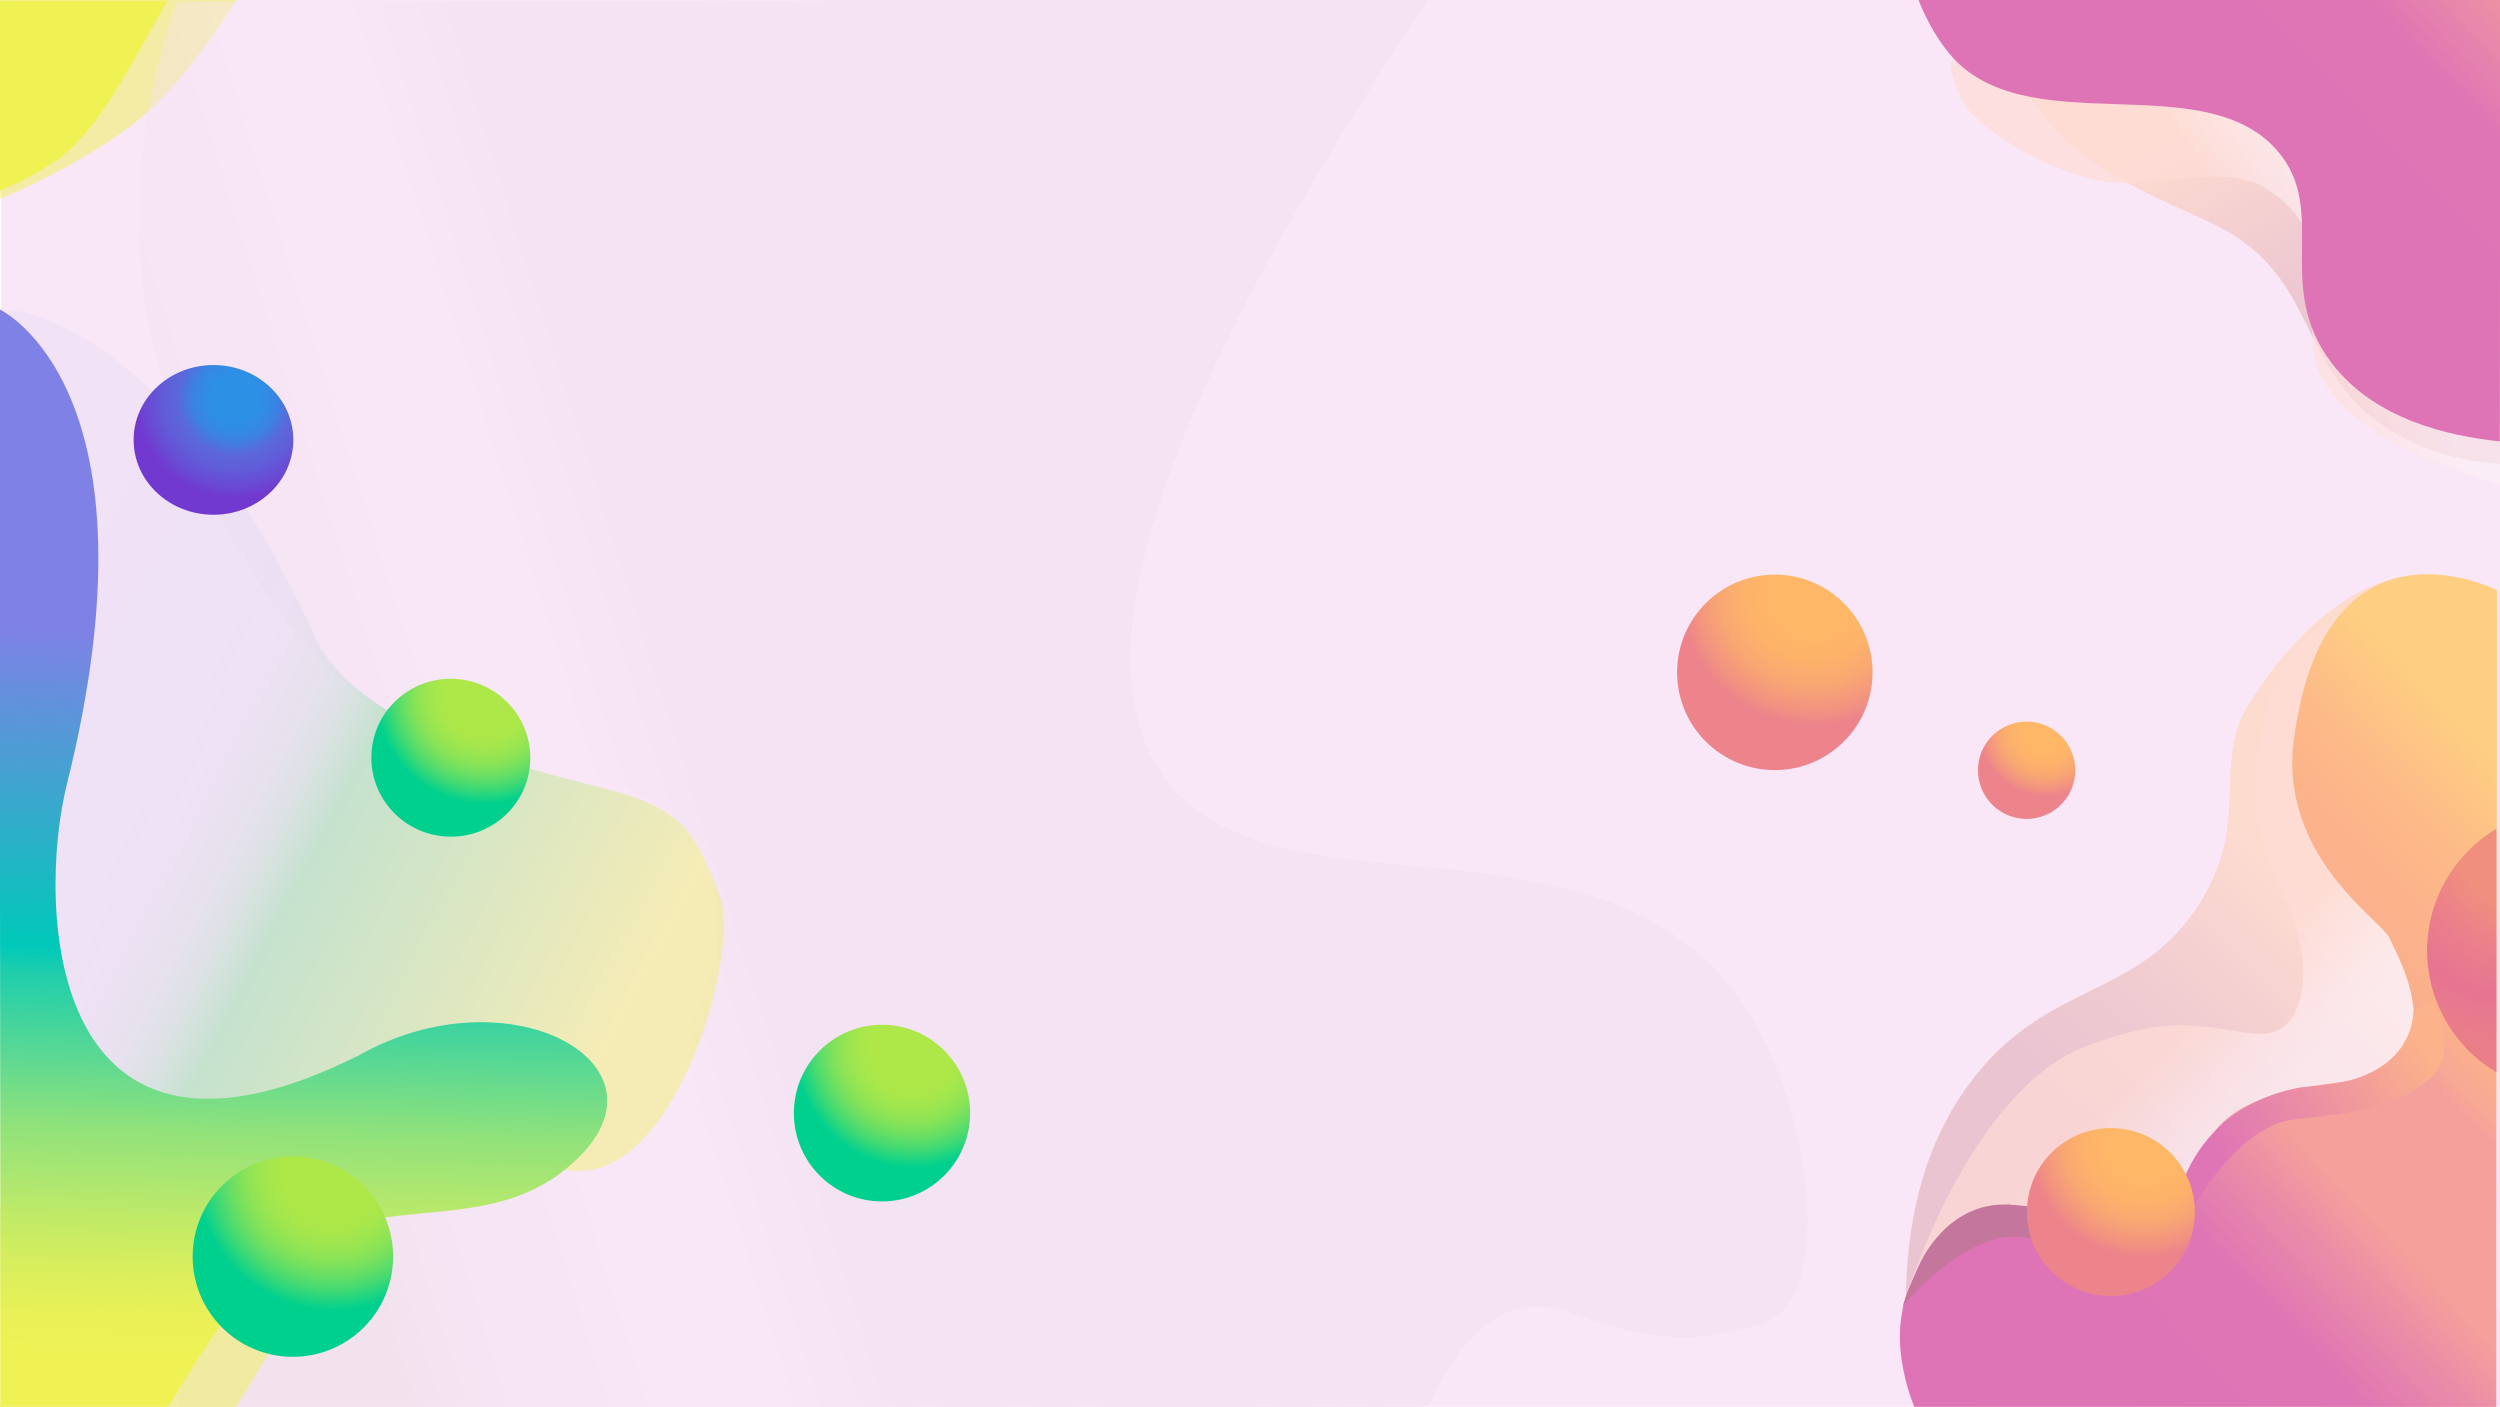
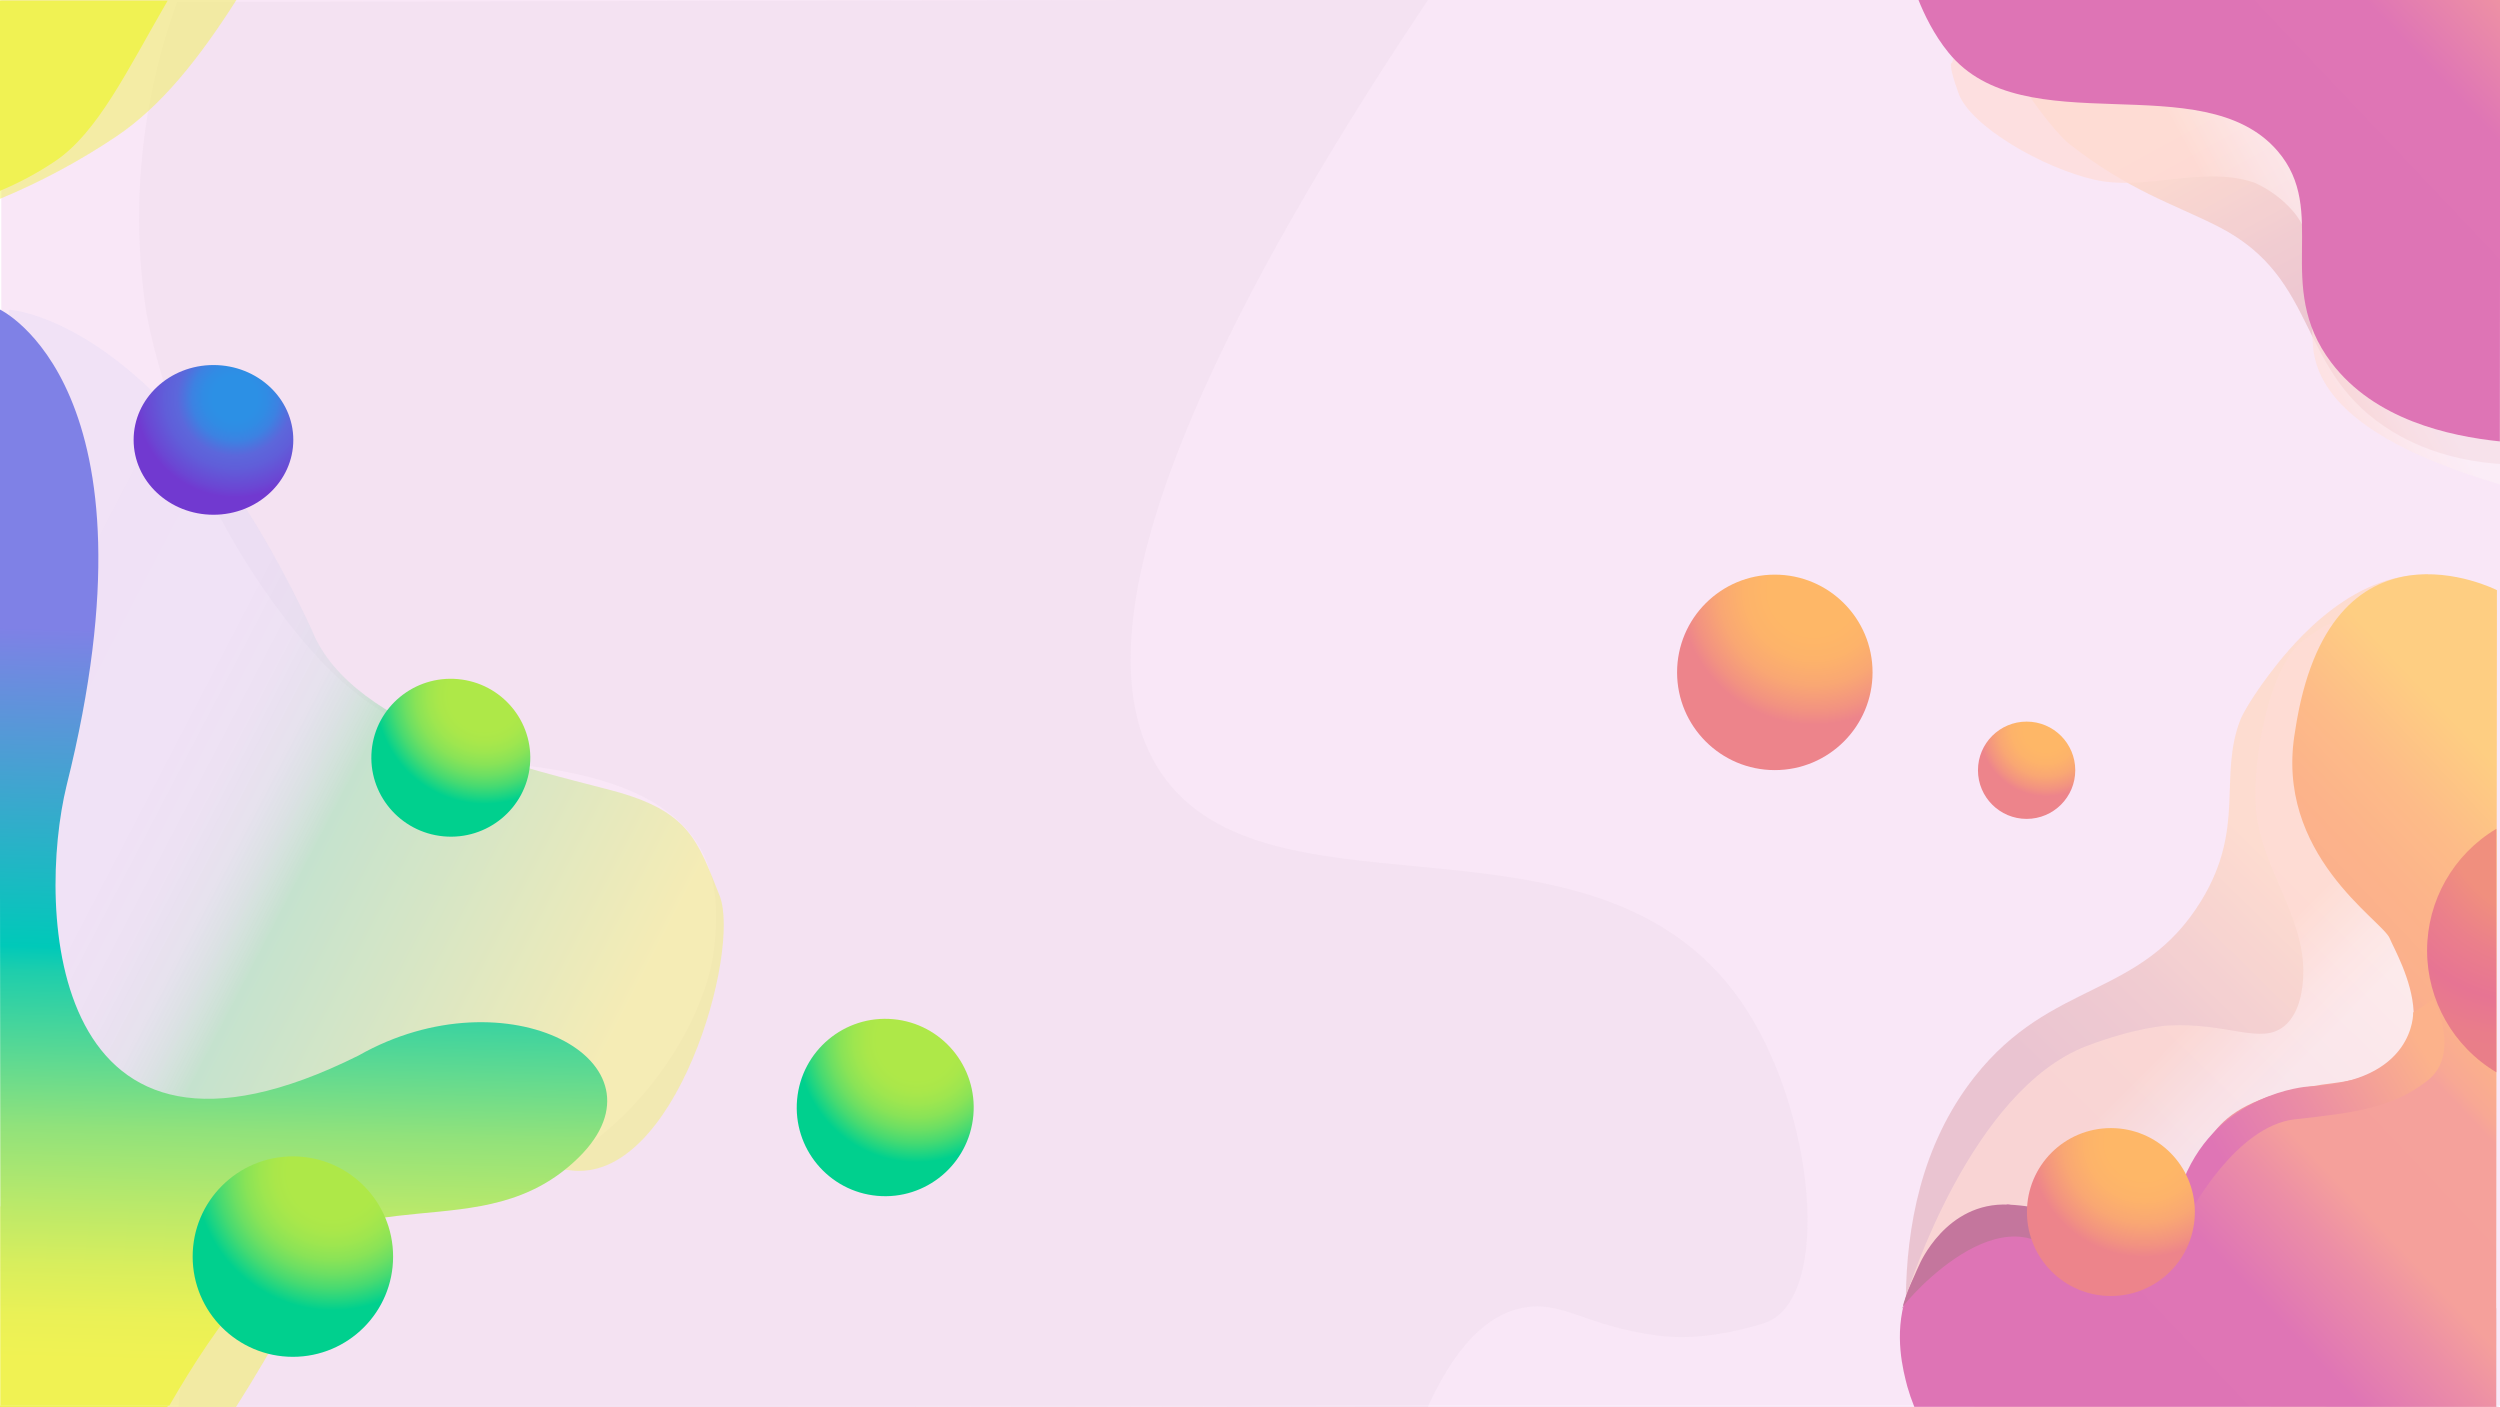
<svg xmlns="http://www.w3.org/2000/svg" xmlns:xlink="http://www.w3.org/1999/xlink" id="Layer_1" data-name="Layer 1" viewBox="0 0 1920 1080">
  <defs>
-     <style>.cls-1{fill:#f9e7f7;}.cls-2,.cls-7{opacity:0.5;}.cls-2{fill:url(#linear-gradient);}.cls-28,.cls-3,.cls-9{opacity:0.4;}.cls-3{fill:url(#linear-gradient-2);}.cls-11,.cls-4,.cls-6{opacity:0.8;}.cls-4{fill:url(#linear-gradient-3);}.cls-12,.cls-5,.cls-8{opacity:0.7;}.cls-5{fill:url(#linear-gradient-4);}.cls-6{fill:url(#linear-gradient-5);}.cls-7{fill:url(#linear-gradient-6);}.cls-8{fill:url(#linear-gradient-7);}.cls-9{fill:url(#linear-gradient-8);}.cls-10{fill:url(#radial-gradient);}.cls-11{fill:url(#linear-gradient-9);}.cls-12{fill:url(#linear-gradient-10);}.cls-13{fill:url(#linear-gradient-11);}.cls-14{fill:url(#linear-gradient-12);}.cls-15{fill:url(#linear-gradient-13);}.cls-16{fill:#c4769d;}.cls-17{fill:url(#radial-gradient-2);}.cls-18{fill:url(#radial-gradient-3);}.cls-19{fill:url(#radial-gradient-4);}.cls-20{fill:url(#radial-gradient-5);}.cls-21{fill:url(#radial-gradient-6);}.cls-22{fill:url(#radial-gradient-7);}.cls-23{fill:url(#linear-gradient-14);}.cls-24{fill:url(#linear-gradient-15);}.cls-25{fill:url(#linear-gradient-16);}.cls-26{fill:url(#radial-gradient-8);}.cls-27{fill:url(#linear-gradient-17);}.cls-28{fill:url(#linear-gradient-18);}</style>
+     <style>.cls-1{fill:#f9e7f7;}.cls-2{fill:#f2e0f0;}.cls-12,.cls-2,.cls-5,.cls-8{opacity:0.7;}.cls-3,.cls-7{opacity:0.5;}.cls-3{fill:url(#linear-gradient);}.cls-11,.cls-4,.cls-6{opacity:0.8;}.cls-4{fill:url(#linear-gradient-2);}.cls-5{fill:url(#linear-gradient-3);}.cls-6{fill:url(#linear-gradient-4);}.cls-7{fill:url(#linear-gradient-5);}.cls-8{fill:url(#linear-gradient-6);}.cls-9{opacity:0.4;fill:url(#linear-gradient-7);}.cls-10{fill:url(#radial-gradient);}.cls-11{fill:url(#linear-gradient-8);}.cls-12{fill:url(#linear-gradient-9);}.cls-13{fill:url(#linear-gradient-10);}.cls-14{fill:url(#linear-gradient-11);}.cls-15{fill:url(#linear-gradient-12);}.cls-16{fill:#c4769d;}.cls-17{fill:url(#radial-gradient-2);}.cls-18{fill:url(#radial-gradient-3);}.cls-19{fill:url(#radial-gradient-4);}.cls-20{fill:url(#radial-gradient-5);}.cls-21{fill:url(#radial-gradient-6);}.cls-22{fill:url(#radial-gradient-7);}.cls-23{fill:url(#linear-gradient-13);}.cls-24{fill:url(#linear-gradient-14);}.cls-25{fill:url(#linear-gradient-15);}.cls-26{fill:url(#radial-gradient-8);}.cls-27{fill:url(#linear-gradient-16);}</style>
    <linearGradient id="linear-gradient" x1="170.72" y1="-1553.09" x2="135.14" y2="-171.36" gradientUnits="userSpaceOnUse">
      <stop offset="0.11" stop-color="#7f81e6" />
      <stop offset="0.48" stop-color="#00c9b9" />
      <stop offset="0.51" stop-color="#1eceac" />
      <stop offset="0.61" stop-color="#5dd992" />
      <stop offset="0.69" stop-color="#91e27b" />
      <stop offset="0.78" stop-color="#bae96a" />
      <stop offset="0.85" stop-color="#d8ee5d" />
      <stop offset="0.91" stop-color="#eaf156" />
      <stop offset="0.96" stop-color="#f0f253" />
    </linearGradient>
-     <linearGradient id="linear-gradient-2" x1="191.67" y1="682.97" x2="535.45" y2="574.88" gradientUnits="userSpaceOnUse">
-       <stop offset="0" stop-color="#e9dae1" />
-       <stop offset="0.07" stop-color="#eddde8" />
-       <stop offset="0.21" stop-color="#f2e0f0" />
-       <stop offset="0.44" stop-color="#f5e3f3" />
-       <stop offset="0.52" stop-color="#f8e6f6" />
-       <stop offset="0.71" stop-color="#f8e6f6" />
-       <stop offset="0.74" stop-color="#f8e6f6" />
-       <stop offset="1" stop-color="#eedcec" />
-     </linearGradient>
-     <linearGradient id="linear-gradient-3" x1="1408.91" y1="1514.34" x2="1610.67" y2="1308.52" gradientTransform="translate(64.35 1125.96) rotate(-73.09)" gradientUnits="userSpaceOnUse">
+     <linearGradient id="linear-gradient-2" x1="1408.91" y1="1514.34" x2="1610.67" y2="1308.52" gradientTransform="translate(64.35 1125.96) rotate(-73.09)" gradientUnits="userSpaceOnUse">
      <stop offset="0.07" stop-color="#e6bcc8" />
      <stop offset="0.35" stop-color="#edc4c8" />
      <stop offset="0.77" stop-color="#fed9c7" />
    </linearGradient>
-     <linearGradient id="linear-gradient-4" x1="1377.87" y1="1290.68" x2="1532.56" y2="1443.1" gradientTransform="translate(64.35 1125.96) rotate(-73.09)" gradientUnits="userSpaceOnUse">
+     <linearGradient id="linear-gradient-3" x1="1377.87" y1="1290.68" x2="1532.56" y2="1443.1" gradientTransform="translate(64.35 1125.96) rotate(-73.09)" gradientUnits="userSpaceOnUse">
      <stop offset="0.07" stop-color="#ffdcd6" />
      <stop offset="0.08" stop-color="#ffddd7" />
      <stop offset="0.29" stop-color="#fdeaee" />
      <stop offset="0.42" stop-color="#fceff6" />
    </linearGradient>
-     <linearGradient id="linear-gradient-5" x1="375.82" y1="1828.57" x2="577.58" y2="1622.75" xlink:href="#linear-gradient-3" />
-     <linearGradient id="linear-gradient-6" x1="170.79" y1="-473.09" x2="135.21" y2="908.64" xlink:href="#linear-gradient" />
-     <linearGradient id="linear-gradient-7" x1="344.79" y1="1604.9" x2="499.47" y2="1757.33" xlink:href="#linear-gradient-4" />
-     <linearGradient id="linear-gradient-8" x1="461.42" y1="814.74" x2="-36.74" y2="555.46" gradientUnits="userSpaceOnUse">
+     <linearGradient id="linear-gradient-4" x1="375.82" y1="1828.57" x2="577.58" y2="1622.75" xlink:href="#linear-gradient-2" />
+     <linearGradient id="linear-gradient-5" x1="170.79" y1="-473.09" x2="135.21" y2="908.64" xlink:href="#linear-gradient" />
+     <linearGradient id="linear-gradient-6" x1="344.79" y1="1604.9" x2="499.47" y2="1757.33" xlink:href="#linear-gradient-3" />
+     <linearGradient id="linear-gradient-7" x1="461.42" y1="814.74" x2="-36.74" y2="555.46" gradientUnits="userSpaceOnUse">
      <stop offset="0" stop-color="#f0f253" />
      <stop offset="0.29" stop-color="#a5e37a" />
      <stop offset="0.48" stop-color="#78da91" />
      <stop offset="0.5" stop-color="#88d9a1" stop-opacity="0.95" />
      <stop offset="0.54" stop-color="#a5d7c0" stop-opacity="0.86" />
      <stop offset="0.58" stop-color="#bdd5d8" stop-opacity="0.79" />
      <stop offset="0.64" stop-color="#cdd4e9" stop-opacity="0.74" />
      <stop offset="0.72" stop-color="#d6d3f2" stop-opacity="0.71" />
      <stop offset="0.94" stop-color="#d9d3f5" stop-opacity="0.7" />
    </linearGradient>
    <radialGradient id="radial-gradient" cx="942.42" cy="248.76" r="119.92" gradientTransform="matrix(0, 0.79, -0.79, 0, 592.87, -141.15)" gradientUnits="userSpaceOnUse">
      <stop offset="0.29" stop-color="#aee848" />
      <stop offset="0.37" stop-color="#aae74a" />
      <stop offset="0.46" stop-color="#9ee64f" />
      <stop offset="0.56" stop-color="#89e357" />
      <stop offset="0.65" stop-color="#6cdf63" />
      <stop offset="0.74" stop-color="#47da71" />
      <stop offset="0.83" stop-color="#1ad484" />
      <stop offset="0.88" stop-color="#00d08e" />
    </radialGradient>
-     <linearGradient id="linear-gradient-9" x1="1680.06" y1="967.12" x2="1920.59" y2="721.76" gradientTransform="matrix(1, 0, 0, 1, 0, 0)" xlink:href="#linear-gradient-3" />
-     <linearGradient id="linear-gradient-10" x1="1697.4" y1="747.61" x2="1864.74" y2="912.51" gradientTransform="matrix(1, 0, 0, 1, 0, 0)" xlink:href="#linear-gradient-4" />
-     <linearGradient id="linear-gradient-11" x1="1982.7" y1="656.53" x2="1575.87" y2="1042.02" gradientUnits="userSpaceOnUse">
+     <linearGradient id="linear-gradient-8" x1="1680.06" y1="967.12" x2="1920.59" y2="721.76" gradientTransform="matrix(1, 0, 0, 1, 0, 0)" xlink:href="#linear-gradient-2" />
+     <linearGradient id="linear-gradient-9" x1="1697.4" y1="747.61" x2="1864.74" y2="912.51" gradientTransform="matrix(1, 0, 0, 1, 0, 0)" xlink:href="#linear-gradient-3" />
+     <linearGradient id="linear-gradient-10" x1="1982.7" y1="656.53" x2="1575.87" y2="1042.02" gradientUnits="userSpaceOnUse">
      <stop offset="0" stop-color="#fece82" />
      <stop offset="0.12" stop-color="#fdbb88" />
      <stop offset="0.21" stop-color="#fcb38a" />
      <stop offset="0.29" stop-color="#fbb08c" />
      <stop offset="0.34" stop-color="#f8a894" />
      <stop offset="0.36" stop-color="#f5a19b" />
      <stop offset="0.55" stop-color="#f5a09b" />
      <stop offset="0.62" stop-color="#ec8ea6" />
      <stop offset="0.74" stop-color="#df75b5" />
      <stop offset="0.96" stop-color="#de74b5" />
    </linearGradient>
-     <linearGradient id="linear-gradient-12" x1="2141.98" y1="824.62" x2="1735.14" y2="1210.11" xlink:href="#linear-gradient-11" />
-     <linearGradient id="linear-gradient-13" x1="1686" y1="905.48" x2="1864.32" y2="799" gradientUnits="userSpaceOnUse">
+     <linearGradient id="linear-gradient-11" x1="2141.98" y1="824.62" x2="1735.14" y2="1210.11" xlink:href="#linear-gradient-10" />
+     <linearGradient id="linear-gradient-12" x1="1686" y1="905.48" x2="1864.32" y2="799" gradientUnits="userSpaceOnUse">
      <stop offset="0.12" stop-color="#df75b5" />
      <stop offset="0.5" stop-color="#eb8ea4" />
      <stop offset="0.97" stop-color="#fcb28b" />
    </linearGradient>
    <radialGradient id="radial-gradient-2" cx="1646.83" cy="876.97" r="100.47" gradientUnits="userSpaceOnUse">
      <stop offset="0.29" stop-color="#feb767" />
      <stop offset="0.45" stop-color="#fdb36a" />
      <stop offset="0.62" stop-color="#f9a773" />
      <stop offset="0.79" stop-color="#f29281" />
      <stop offset="0.88" stop-color="#ed848b" />
    </radialGradient>
    <radialGradient id="radial-gradient-3" cx="1700.45" cy="750.02" fx="1835.24" fy="575.101" r="220.83" gradientTransform="translate(25.39 -103.64) scale(1.08 1.14)" gradientUnits="userSpaceOnUse">
      <stop offset="0.34" stop-color="#f08f7e" />
      <stop offset="0.41" stop-color="#eb7f8b" />
      <stop offset="0.48" stop-color="#e77493" />
      <stop offset="0.54" stop-color="#e97d8a" />
      <stop offset="0.63" stop-color="#e98087" />
    </radialGradient>
    <radialGradient id="radial-gradient-4" cx="180.57" cy="305.55" r="106.12" gradientUnits="userSpaceOnUse">
      <stop offset="0.16" stop-color="#2c90e5" />
      <stop offset="0.23" stop-color="#308ce4" />
      <stop offset="0.31" stop-color="#3c82e2" />
      <stop offset="0.38" stop-color="#5170dd" />
      <stop offset="0.42" stop-color="#5c67db" />
      <stop offset="0.51" stop-color="#605ed9" />
      <stop offset="0.66" stop-color="#6b46d3" />
      <stop offset="0.72" stop-color="#7139d0" />
    </radialGradient>
    <radialGradient id="radial-gradient-5" cx="1392.93" cy="453.66" r="116.95" xlink:href="#radial-gradient-2" />
    <radialGradient id="radial-gradient-6" cx="1571.31" cy="560.33" r="58.22" xlink:href="#radial-gradient-2" />
    <radialGradient id="radial-gradient-7" cx="1570.91" cy="687.18" r="217.51" gradientTransform="matrix(0, 0.48, -0.49, 0, 1068, 120.15)" xlink:href="#radial-gradient" />
-     <linearGradient id="linear-gradient-14" x1="236.21" y1="415.13" x2="219.21" y2="1074.93" xlink:href="#linear-gradient" />
-     <linearGradient id="linear-gradient-15" x1="81.44" y1="411.17" x2="64.45" y2="1070.97" xlink:href="#linear-gradient" />
-     <linearGradient id="linear-gradient-16" x1="81.13" y1="-667.83" x2="64.13" y2="-8.03" xlink:href="#linear-gradient" />
+     <linearGradient id="linear-gradient-13" x1="236.21" y1="415.13" x2="219.21" y2="1074.93" xlink:href="#linear-gradient" />
+     <linearGradient id="linear-gradient-14" x1="81.44" y1="411.17" x2="64.45" y2="1070.97" xlink:href="#linear-gradient" />
+     <linearGradient id="linear-gradient-15" x1="81.13" y1="-667.83" x2="64.13" y2="-8.03" xlink:href="#linear-gradient" />
    <radialGradient id="radial-gradient-8" cx="255.55" cy="900.76" r="119.92" gradientTransform="matrix(1, 0, 0, 1, 0, 0)" xlink:href="#radial-gradient" />
-     <linearGradient id="linear-gradient-17" x1="2145.15" y1="-255.84" x2="1738.31" y2="129.66" xlink:href="#linear-gradient-11" />
-     <linearGradient id="linear-gradient-18" x1="187.29" y1="1762.97" x2="531.07" y2="1654.88" xlink:href="#linear-gradient-2" />
+     <linearGradient id="linear-gradient-16" x1="2145.15" y1="-255.84" x2="1738.31" y2="129.66" xlink:href="#linear-gradient-10" />
  </defs>
  <rect class="cls-1" x="-1" y="1079.5" width="1920" height="1080" />
+   <path class="cls-2" d="M1097.19,1079.69c-242,361.92-258.46,525.36-201,600,86.23,112,330,12.62,440,168,58.34,82.42,72.62,232.67,18,249-35.43,10.6-60.88,11.87-81.33,9.17-55.65-7.37-72.49-27.33-103.67-21.17-20.06,4-46.69,19.82-72,75l-960,2s4-167.82,161-157.91,241-123.61,250-192.09c8.57-65.4-6.26-126-140-143-37.62-4.77-84.51-18.9-127.89-51-12.08-9-29.11-22.73-52.11-51-96.61-118.63-116-249-116-249-15.94-107.23,8.57-193.33,24-236Z" />
  <rect class="cls-1" x="1" y="-0.5" width="1920" height="1080" />
-   <path class="cls-2" d="M-.76,153a513.15,513.15,0,0,0,90-48.14c69-46.32,116.4-146.64,181.18-258.35H-1.07Q-.92-.26-.76,153Z" />
-   <path class="cls-3" d="M1097-.5c-242,361.92-258.46,525.36-201,600,86.23,112,330,12.62,440,168,58.33,82.42,72.62,232.67,18,249-35.43,10.6-60.89,11.87-81.34,9.17-55.64-7.37-72.49-27.33-103.66-21.17-20.07,4-46.69,19.82-72,75l-960,2s4-167.82,161-157.91S539,800,548,731.5c8.56-65.4-6.26-126-140-143-37.62-4.77-84.51-18.9-127.9-51-12.07-9-29.11-22.73-52.1-51-96.62-118.63-116-249-116-249-15.94-107.23,8.56-193.33,24-236Z" />
+   <path class="cls-2" d="M1097-.5c-242,361.92-258.46,525.36-201,600,86.23,112,330,12.62,440,168,58.33,82.42,72.62,232.67,18,249-35.43,10.6-60.89,11.87-81.34,9.17-55.64-7.37-72.49-27.33-103.66-21.17-20.07,4-46.69,19.82-72,75l-960,2s4-167.82,161-157.91S539,800,548,731.5c8.56-65.4-6.26-126-140-143-37.62-4.77-84.51-18.9-127.9-51-12.07-9-29.11-22.73-52.1-51-96.62-118.63-116-249-116-249-15.94-107.23,8.56-193.33,24-236Z" />
+   <path class="cls-3" d="M-.76,153a513.15,513.15,0,0,0,90-48.14c69-46.32,116.4-146.64,181.18-258.35H-1.07Q-.92-.26-.76,153Z" />
  <path class="cls-4" d="M1974.76,354.68c-69.55,8.46-111.86-7.8-137-23-75.58-45.69-54.53-117.21-134.39-157.81-33.46-17-68.31-27.24-114.61-63.68-3.79-3-13.77-13.67-24.91-29-10.82-15-51.23-70.74-36.08-124.55.44-1.55.83-2.8,1.06-3.48l38.27-39.82,571.15,174Q2056.5,221,1974.76,354.68Z" />
  <path class="cls-5" d="M1949.41,380.11c-128.23-32.42-165.25-73-172-107C1771,241,1787.48,194,1761.59,162.84a85,85,0,0,0-30.28-22.57c-39.35-13.49-82.88,6.82-122.8-2.26s-95-41.07-104.2-66-5.12-23.92-5.12-23.92L1538-61.8,1997.53,77.5Z" />
  <path class="cls-6" d="M1975,1434.5c-69.54,8.46-111.86-7.8-137-23-75.58-45.69-54.52-117.21-134.39-157.82-33.45-17-68.31-27.23-114.61-63.67-3.79-3-13.77-13.67-24.9-29-10.83-14.94-51.23-70.73-36.09-124.54.44-1.56.84-2.8,1.06-3.49l38.28-39.81,571.14,174Z" />
  <path class="cls-7" d="M-.69,1233a513.15,513.15,0,0,0,90-48.14c69-46.32,116.4-146.64,181.19-258.35H-1Q-.85,1079.74-.69,1233Z" />
  <path class="cls-8" d="M1949.65,1459.93c-128.23-32.42-165.25-73-172-107-6.37-32.08,10.08-79.09-15.81-110.27a85.14,85.14,0,0,0-30.29-22.58c-39.35-13.48-82.87,6.83-122.8-2.25s-95-41.07-104.2-66-5.11-23.93-5.11-23.93L1538.21,1018l459.56,139.3Z" />
  <path class="cls-9" d="M6.77,237.86s121,5.42,232.9,246.31c31,78,171.92,107.21,230.89,123.07s65.16,38.23,82.06,80.53S518.77,910.43,437.19,898.71,6.84,927,6.84,927V244.86" />
  <ellipse class="cls-10" cx="346.23" cy="581.93" rx="60.63" ry="61.04" transform="translate(-264.99 873.36) rotate(-84.74)" />
  <path class="cls-11" d="M1463.69,996.31c.64-52.71,11.17-116.48,52.74-169.25,59.39-75.4,128-59.64,174.37-135.71,34-55.89,12.8-94.93,29.85-138.67,1.89-4.86,9.82-18.56,22.22-34.91,12.07-15.91,57.1-75.28,117.56-76.54,1.75,0,3.16,0,4,0l53.25,27.1-.39,645.92Z" />
  <path class="cls-12" d="M1463.69,996.31c2.25-7.35,50.25-159,138.74-192.92,37.42-14.36,62.33-15.78,62.33-15.78,46.34-2.66,72.31,15.71,90.31-.21,11.69-10.34,13.51-29,13.84-38.45,1.58-45-33.14-83.64-36.3-127.82s12.63-111.25,35.51-128.61,23.15-12.82,23.15-12.82l126,5.55.39,519.52Z" />
  <path class="cls-13" d="M1917.63,453.23s-128.92-65.83-155,108.34c-16.46,94.63,67.2,145.37,72.68,159.08s57.6,98.75-42.51,111.09-94.63,46.63-116.57,80.91S1541.86,925,1541.86,925c-7.25,2.31-61.92,20.65-78.17,71.31-9.3,29-2.1,56.27,1.16,68.64a149.39,149.39,0,0,0,5.14,15h447Z" />
  <path class="cls-14" d="M1745.89,1196.29c40,46.28-3.49,103.25,41.32,162.55,33.19,43.92,90.13,56.46,129.5,60.62q.16-169.76.32-339.5H1470c4.47,11.28,12,27.12,23.33,41C1551.18,1192.08,1688.47,1129.83,1745.89,1196.29Z" />
  <path class="cls-15" d="M1677.13,905.51c27.11-66.38,95-71,95-71,82.95-3.35,81.19-56.9,81.19-56.9l15.59-10.09s22.15,41.87-5.11,62.81-56.22,24.28-101.37,29.31-80.07,71.18-80.07,71.18Z" />
  <path class="cls-16" d="M1587.67,946.76s3.35-19.26-45-21.61S1474,971.4,1474,971.4s-11.89,25.23-12.76,33c-8.41,7.72,73.66-96.12,123.07-35.82" />
  <circle class="cls-17" cx="1621.17" cy="930.85" r="64.48" />
  <path class="cls-18" d="M1864,730a108.86,108.86,0,0,0,53.21,93.52v-187A108.85,108.85,0,0,0,1864,730Z" />
  <ellipse class="cls-19" cx="163.94" cy="337.84" rx="61.32" ry="57.49" />
  <circle class="cls-20" cx="1363.06" cy="516.38" r="75.06" />
  <circle class="cls-21" cx="1556.44" cy="591.55" r="37.36" />
-   <ellipse class="cls-22" cx="677.38" cy="854.85" rx="67.84" ry="67.68" transform="translate(-235.97 1451.01) rotate(-84.74)" />
+   <ellipse class="cls-22" cx="677.38" cy="854.85" rx="67.84" ry="67.68" transform="matrix(0.09, -1, 1, 0.09, -235.97, 1451.01)" />
  <path class="cls-23" d="M444.52,888.84c74.12-73.18-55.18-142.85-169.09-78.23C36.93,929.65,28,698.37,51.17,603.13,127.7,297-.45,237.5-.45,237.5q.42,421,.85,842H130.05c17.82-30.73,38.4-63.27,65.29-93.72C272.14,898.78,370.4,962,444.52,888.84Z" />
  <path class="cls-24" d="M-.45,1225.86a245.55,245.55,0,0,0,43-23c32.94-22.12,55.58-70,86.52-123.37H-.6Z" />
  <path class="cls-25" d="M-.76,146.86a245.55,245.55,0,0,0,43-23C75.16,101.75,97.8,53.84,128.74.5H-.91Z" />
  <circle class="cls-26" cx="224.93" cy="965.07" r="76.97" />
  <path class="cls-27" d="M1749.05,115.83c40,46.29-3.48,103.25,41.33,162.56,33.19,43.92,90.12,56.46,129.5,60.61q.16-169.74.32-339.5h-447c4.47,11.28,12,27.12,23.33,41C1554.35,111.62,1691.64,49.37,1749.05,115.83Z" />
-   <path class="cls-28" d="M1092.62,1079.5c-242,361.92-258.46,525.36-201,600,86.23,112,330,12.62,440,168,58.33,82.42,72.62,232.67,18,249-107,32-123-21-185-12s-74,86-74,86l-958-9s4-167.82,161-157.91,241-123.61,250-192.09c8.56-65.4-6.26-126-140-143-37.62-4.77-84.51-18.9-127.9-51-12.07-9-29.11-22.73-52.1-51-96.62-118.63-116-249-116-249-15.94-107.23,8.56-193.33,24-236Z" />
</svg>
